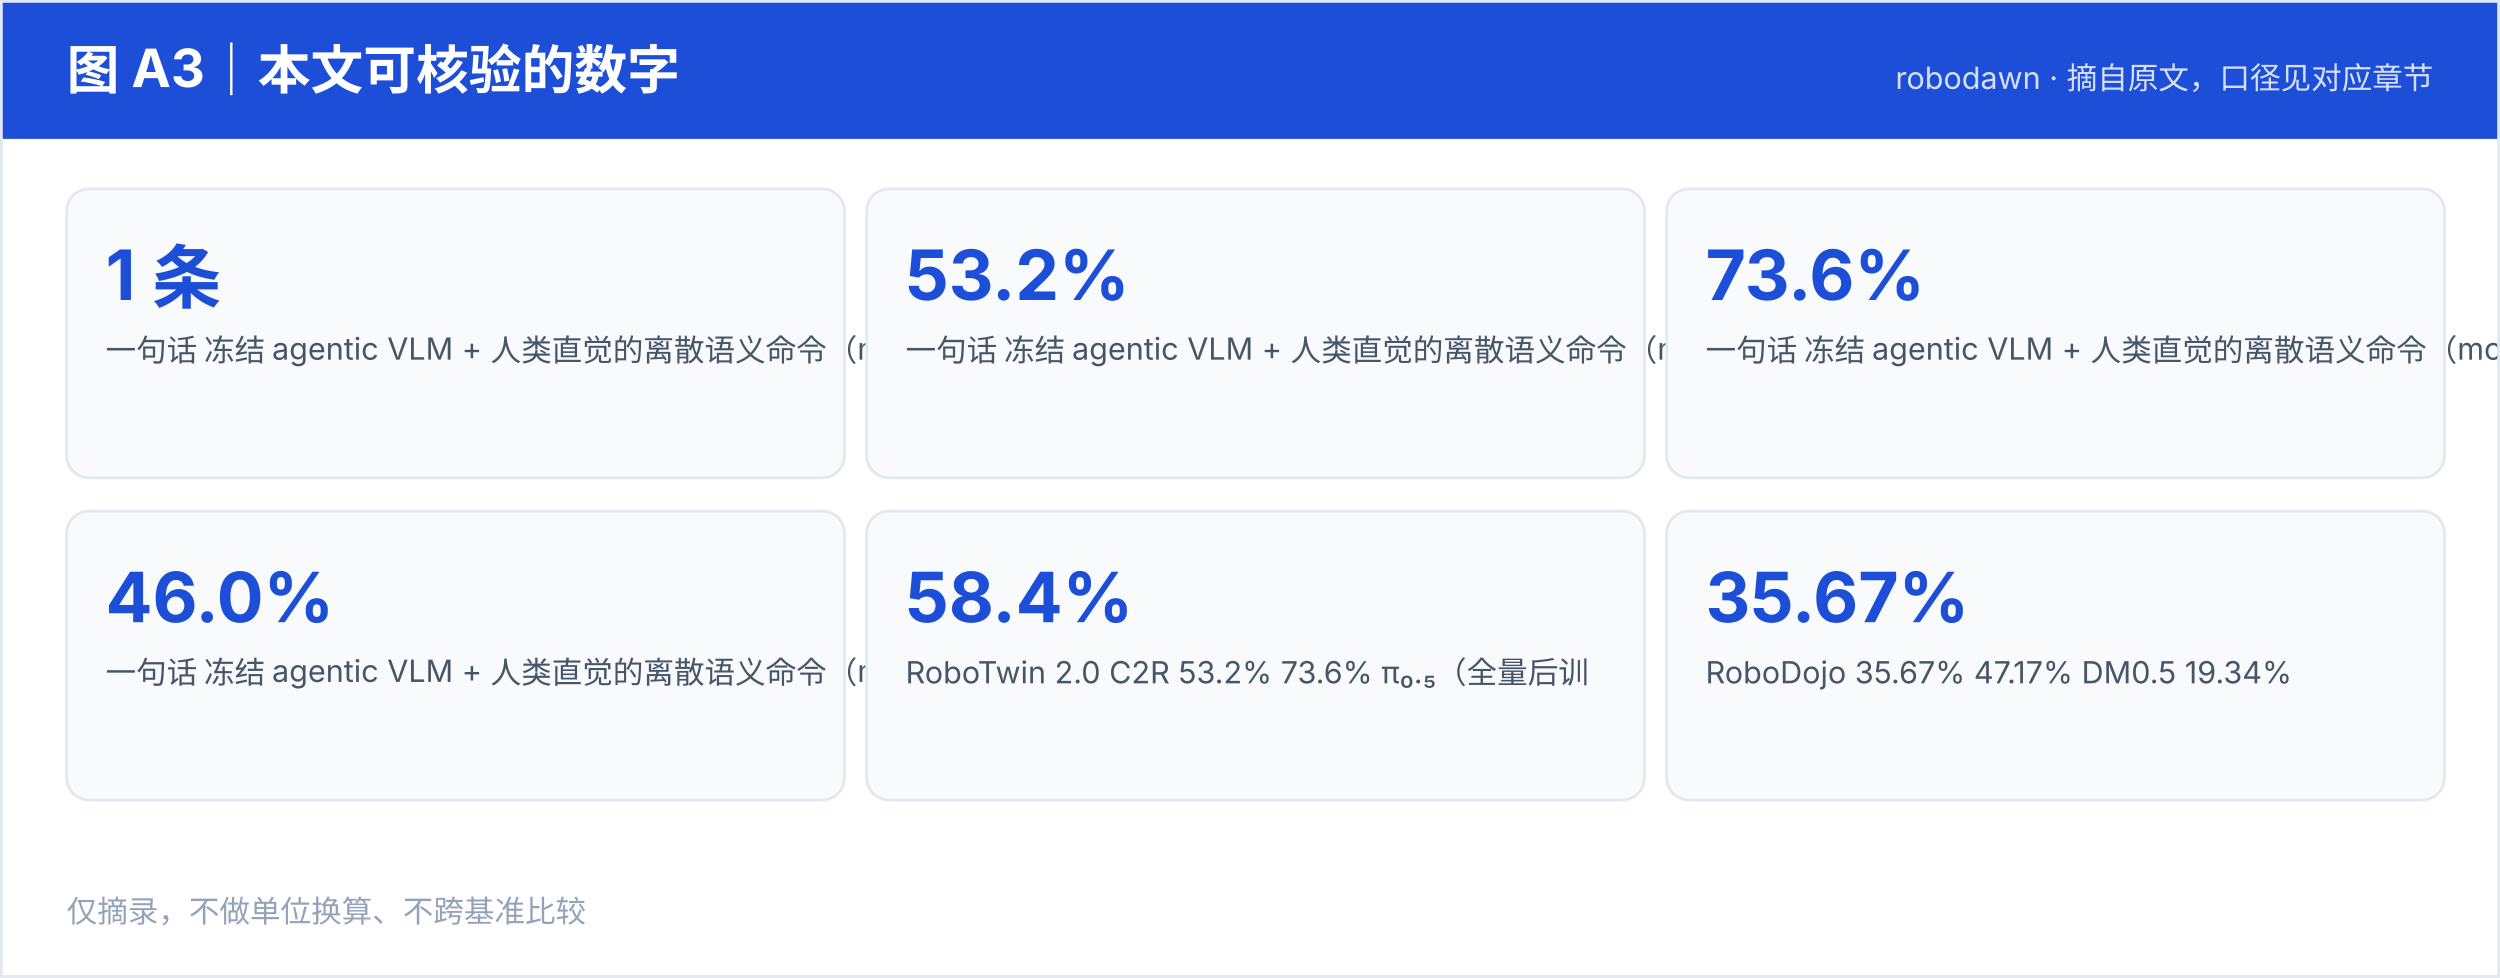
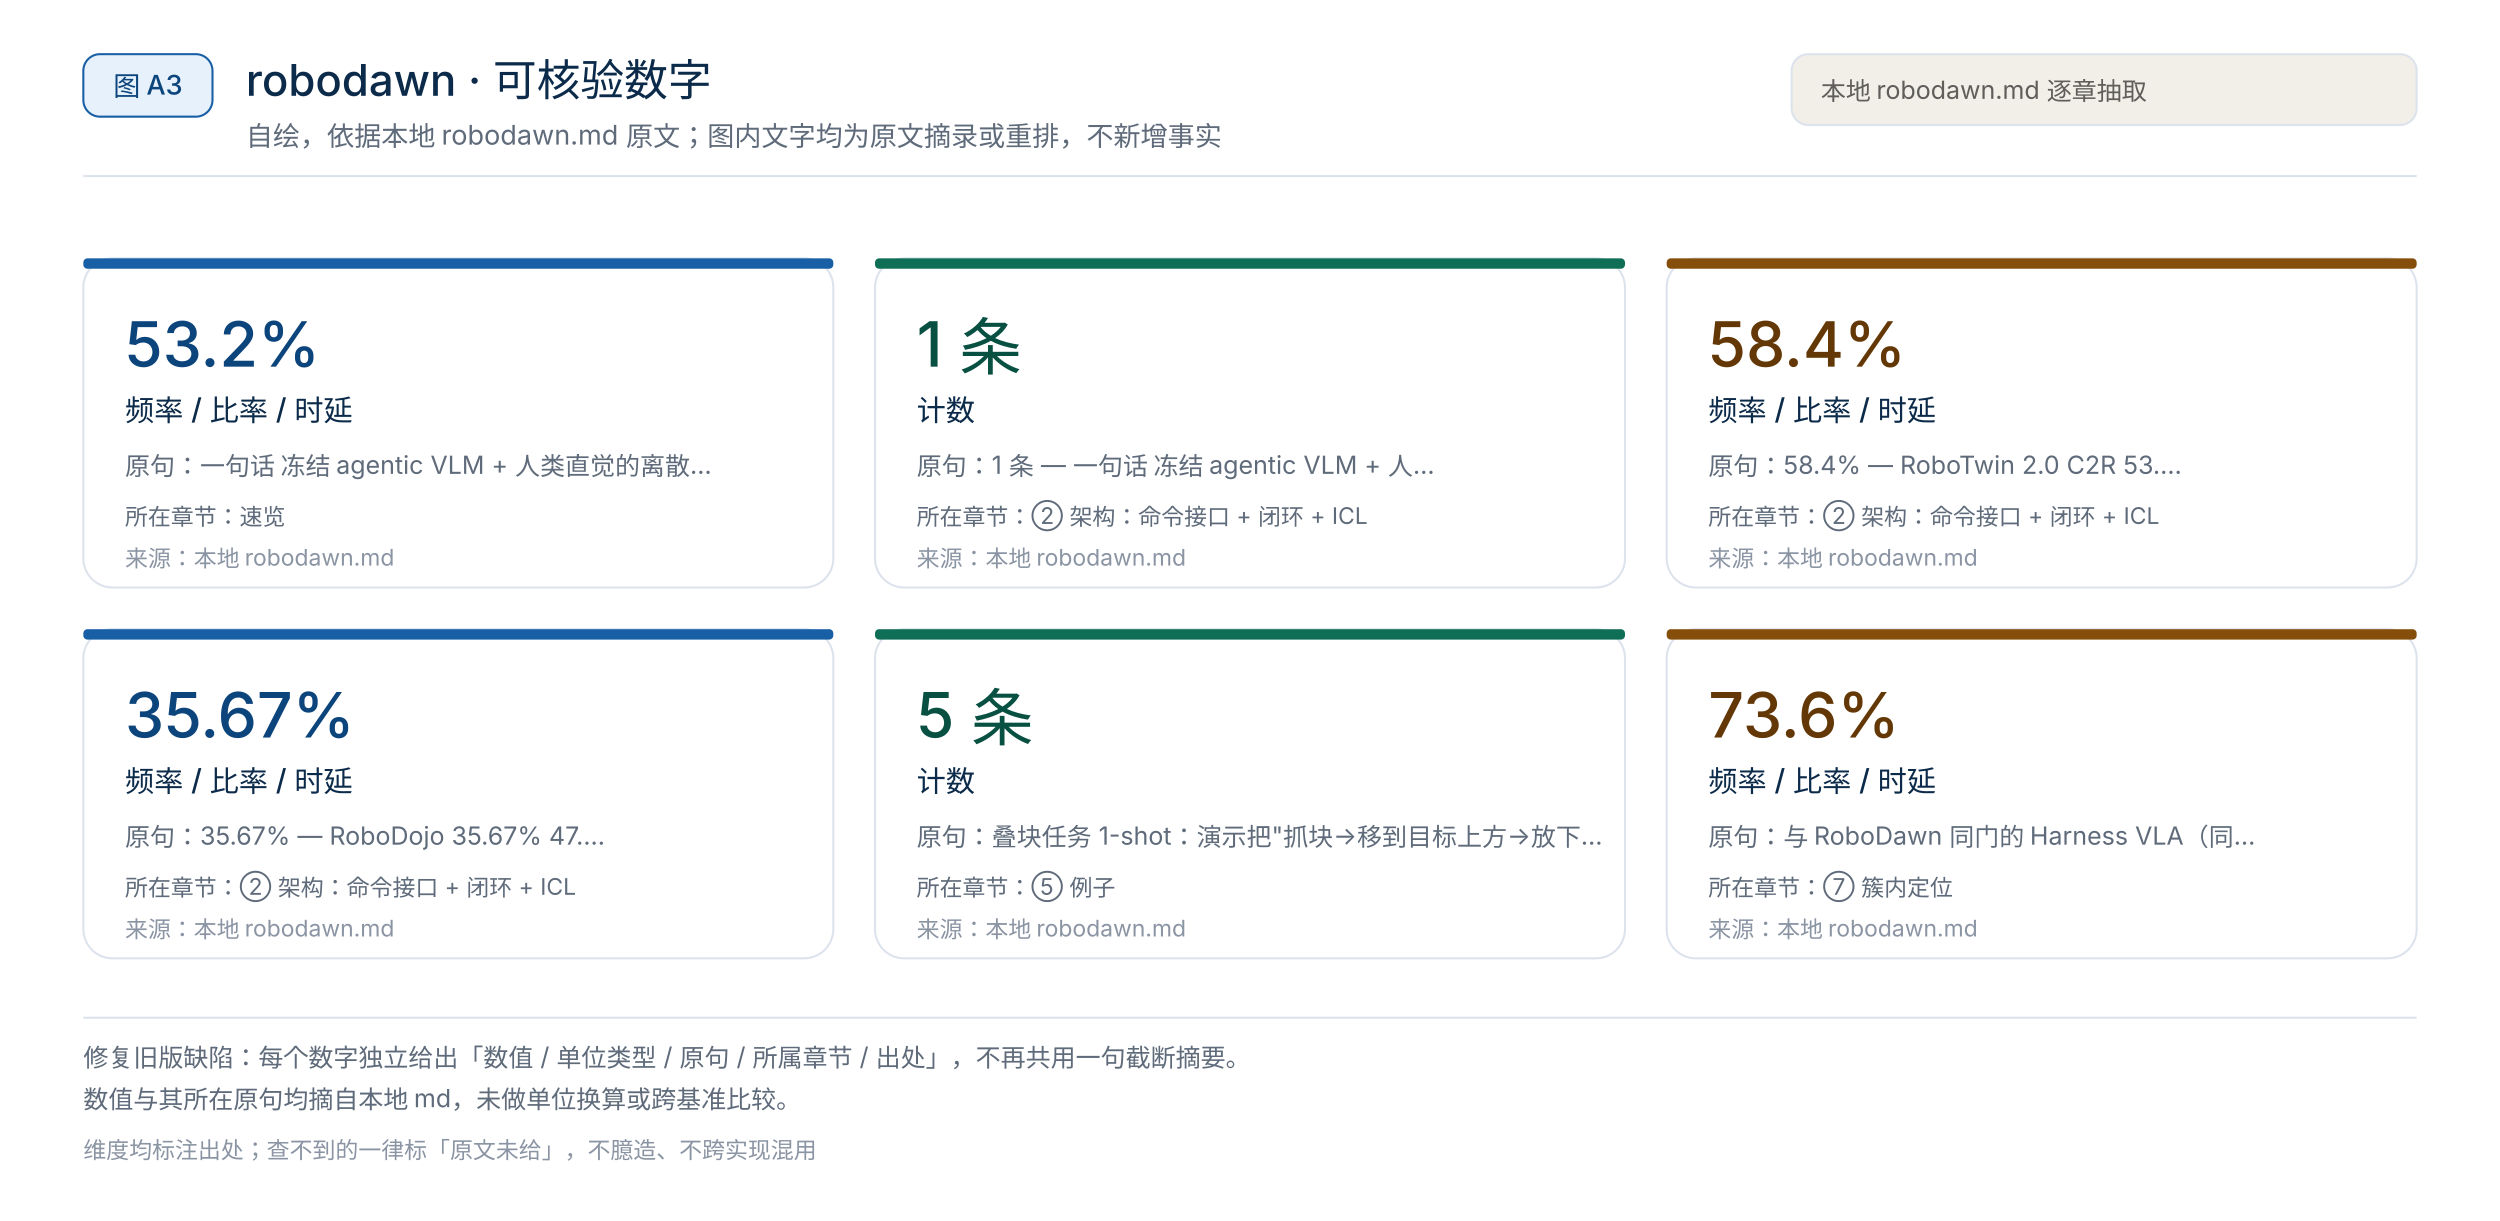
- <svg xmlns="http://www.w3.org/2000/svg" viewBox="0 0 900 352" width="900" height="352" font-family="PingFang SC, -apple-system, BlinkMacSystemFont, Microsoft YaHei, sans-serif">
-   <rect width="900" height="352" fill="#ffffff" />
-   <rect x="0" y="0" width="900" height="50" fill="#1d4ed8" />
-   <text x="24" y="32" font-size="19" fill="#ffffff" font-weight="700" text-anchor="start">图 A3｜本文可核验的数字</text>
-   <text x="876" y="32" font-size="11" fill="#ffffff" font-weight="400" text-anchor="end" opacity="0.82">robodawn · 摘自原文，口径见对应章节</text>
-   <rect x="24" y="68" width="280" height="104" rx="8" fill="#f8fafc" stroke="#e2e8f0" />
-   <text x="38" y="108" font-size="25" fill="#1d4ed8" font-weight="700" text-anchor="start">1 条</text>
-   <text x="38" y="130" font-size="11" fill="#475569" font-weight="400" text-anchor="start">一句话 冻结 agentic VLM + 人类直觉的离散语义命令（move/</text>
-   <rect x="312" y="68" width="280" height="104" rx="8" fill="#f8fafc" stroke="#e2e8f0" />
-   <text x="326" y="108" font-size="25" fill="#1d4ed8" font-weight="700" text-anchor="start">53.2%</text>
-   <text x="326" y="130" font-size="11" fill="#475569" font-weight="400" text-anchor="start">一句话 冻结 agentic VLM + 人类直觉的离散语义命令（move/</text>
-   <rect x="600" y="68" width="280" height="104" rx="8" fill="#f8fafc" stroke="#e2e8f0" />
-   <text x="614" y="108" font-size="25" fill="#1d4ed8" font-weight="700" text-anchor="start">73.6%</text>
-   <text x="614" y="130" font-size="11" fill="#475569" font-weight="400" text-anchor="start">一句话 冻结 agentic VLM + 人类直觉的离散语义命令（move/</text>
-   <rect x="24" y="184" width="280" height="104" rx="8" fill="#f8fafc" stroke="#e2e8f0" />
-   <text x="38" y="224" font-size="25" fill="#1d4ed8" font-weight="700" text-anchor="start">46.0%</text>
-   <text x="38" y="246" font-size="11" fill="#475569" font-weight="400" text-anchor="start">一句话 冻结 agentic VLM + 人类直觉的离散语义命令（move/</text>
-   <rect x="312" y="184" width="280" height="104" rx="8" fill="#f8fafc" stroke="#e2e8f0" />
-   <text x="326" y="224" font-size="25" fill="#1d4ed8" font-weight="700" text-anchor="start">58.4%</text>
-   <text x="326" y="246" font-size="11" fill="#475569" font-weight="400" text-anchor="start">RoboTwin 2.0 C2R 53.2% 73.6% π₀.₅（全量后训</text>
-   <rect x="600" y="184" width="280" height="104" rx="8" fill="#f8fafc" stroke="#e2e8f0" />
-   <text x="614" y="224" font-size="25" fill="#1d4ed8" font-weight="700" text-anchor="start">35.67%</text>
-   <text x="614" y="246" font-size="11" fill="#475569" font-weight="400" text-anchor="start">RoboDojo 35.67% 47.17% DM0.5 19.34%</text>
-   <text x="24" y="332" font-size="11" fill="#94a3b8" font-weight="400" text-anchor="start">仅摘录，不做单位换算、不跨基准比较</text>
-   <rect x="0.5" y="0.5" width="899" height="351" fill="none" stroke="#e2e8f0" />
+ <svg xmlns="http://www.w3.org/2000/svg" width="1200" height="586" viewBox="0 0 1200 586" role="img">
+   <defs>
+     <marker id="arrow" viewBox="0 0 10 10" refX="8" refY="5" markerWidth="6" markerHeight="6" orient="auto-start-reverse">
+       <path d="M2 1L8 5L2 9" fill="none" stroke="#185FA5" stroke-width="1.6" stroke-linecap="round" stroke-linejoin="round" />
+     </marker>
+   </defs>
+   <rect x="0" y="0" width="1200" height="586" rx="0" fill="#FFFFFF" stroke="#FFFFFF" stroke-width="1" />
+   <text x="118" y="46" font-family="-apple-system,BlinkMacSystemFont,'PingFang SC','Microsoft YaHei',sans-serif" font-size="21" font-weight="500" fill="#0C2B4A" text-anchor="start">robodawn · 可核验数字</text>
+   <text x="118" y="70" font-family="-apple-system,BlinkMacSystemFont,'PingFang SC','Microsoft YaHei',sans-serif" font-size="13" font-weight="400" fill="#5F6B7A" text-anchor="start">自绘，依据本地 robodawn.md 原文；图内文字均为原文摘录或重排，不新增事实</text>
+   <rect x="40" y="84" width="1120" height="1" rx="0" fill="#DDE3EC" stroke="#DDE3EC" stroke-width="0" />
+   <rect x="860" y="26" width="300" height="34" rx="8" fill="#F1EFE8" stroke="#DDE3EC" stroke-width="1" />
+   <text x="874" y="48" font-family="-apple-system,BlinkMacSystemFont,'PingFang SC','Microsoft YaHei',sans-serif" font-size="12" font-weight="400" fill="#5F5E5A" text-anchor="start">本地 robodawn.md 逐章抽取</text>
+   <rect x="40" y="26" width="62" height="30" rx="8" fill="#E6F1FB" stroke="#185FA5" stroke-width="1" />
+   <text x="71" y="46" font-family="-apple-system,BlinkMacSystemFont,'PingFang SC','Microsoft YaHei',sans-serif" font-size="13" font-weight="500" fill="#0C447C" text-anchor="middle">图 A3</text>
+   <rect x="40" y="124" width="360" height="158" rx="14" fill="#FFFFFF" stroke="#DDE3EC" stroke-width="1" />
+   <rect x="40" y="124" width="360" height="5" rx="2" fill="#185FA5" stroke="#185FA5" stroke-width="0" />
+   <text x="60" y="176" font-family="-apple-system,BlinkMacSystemFont,'PingFang SC','Microsoft YaHei',sans-serif" font-size="30" font-weight="500" fill="#0C447C" text-anchor="start">53.2%</text>
+   <text x="60" y="202" font-family="-apple-system,BlinkMacSystemFont,'PingFang SC','Microsoft YaHei',sans-serif" font-size="14" font-weight="500" fill="#0C2B4A" text-anchor="start">频率 / 比率 / 时延</text>
+   <text x="60" y="228" font-family="-apple-system,BlinkMacSystemFont,'PingFang SC','Microsoft YaHei',sans-serif" font-size="12" font-weight="400" fill="#5F6B7A" text-anchor="start">原句：一句话 冻结 agentic VLM + 人类直觉的离散…</text>
+   <text x="60" y="252" font-family="-apple-system,BlinkMacSystemFont,'PingFang SC','Microsoft YaHei',sans-serif" font-size="11" font-weight="400" fill="#5F6B7A" text-anchor="start">所在章节：速览</text>
+   <text x="60" y="272" font-family="-apple-system,BlinkMacSystemFont,'PingFang SC','Microsoft YaHei',sans-serif" font-size="11" font-weight="400" fill="#8A94A3" text-anchor="start">来源：本地 robodawn.md</text>
+   <rect x="420" y="124" width="360" height="158" rx="14" fill="#FFFFFF" stroke="#DDE3EC" stroke-width="1" />
+   <rect x="420" y="124" width="360" height="5" rx="2" fill="#0F6E56" stroke="#0F6E56" stroke-width="0" />
+   <text x="440" y="176" font-family="-apple-system,BlinkMacSystemFont,'PingFang SC','Microsoft YaHei',sans-serif" font-size="30" font-weight="500" fill="#085041" text-anchor="start">1 条</text>
+   <text x="440" y="202" font-family="-apple-system,BlinkMacSystemFont,'PingFang SC','Microsoft YaHei',sans-serif" font-size="14" font-weight="500" fill="#0C2B4A" text-anchor="start">计数</text>
+   <text x="440" y="228" font-family="-apple-system,BlinkMacSystemFont,'PingFang SC','Microsoft YaHei',sans-serif" font-size="12" font-weight="400" fill="#5F6B7A" text-anchor="start">原句：1 条 — 一句话 冻结 agentic VLM + 人…</text>
+   <text x="440" y="252" font-family="-apple-system,BlinkMacSystemFont,'PingFang SC','Microsoft YaHei',sans-serif" font-size="11" font-weight="400" fill="#5F6B7A" text-anchor="start">所在章节：② 架构：命令接口 + 闭环 + ICL</text>
+   <text x="440" y="272" font-family="-apple-system,BlinkMacSystemFont,'PingFang SC','Microsoft YaHei',sans-serif" font-size="11" font-weight="400" fill="#8A94A3" text-anchor="start">来源：本地 robodawn.md</text>
+   <rect x="800" y="124" width="360" height="158" rx="14" fill="#FFFFFF" stroke="#DDE3EC" stroke-width="1" />
+   <rect x="800" y="124" width="360" height="5" rx="2" fill="#854F0B" stroke="#854F0B" stroke-width="0" />
+   <text x="820" y="176" font-family="-apple-system,BlinkMacSystemFont,'PingFang SC','Microsoft YaHei',sans-serif" font-size="30" font-weight="500" fill="#633806" text-anchor="start">58.4%</text>
+   <text x="820" y="202" font-family="-apple-system,BlinkMacSystemFont,'PingFang SC','Microsoft YaHei',sans-serif" font-size="14" font-weight="500" fill="#0C2B4A" text-anchor="start">频率 / 比率 / 时延</text>
+   <text x="820" y="228" font-family="-apple-system,BlinkMacSystemFont,'PingFang SC','Microsoft YaHei',sans-serif" font-size="12" font-weight="400" fill="#5F6B7A" text-anchor="start">原句：58.4% — RoboTwin 2.0 C2R 53.…</text>
+   <text x="820" y="252" font-family="-apple-system,BlinkMacSystemFont,'PingFang SC','Microsoft YaHei',sans-serif" font-size="11" font-weight="400" fill="#5F6B7A" text-anchor="start">所在章节：② 架构：命令接口 + 闭环 + ICL</text>
+   <text x="820" y="272" font-family="-apple-system,BlinkMacSystemFont,'PingFang SC','Microsoft YaHei',sans-serif" font-size="11" font-weight="400" fill="#8A94A3" text-anchor="start">来源：本地 robodawn.md</text>
+   <rect x="40" y="302" width="360" height="158" rx="14" fill="#FFFFFF" stroke="#DDE3EC" stroke-width="1" />
+   <rect x="40" y="302" width="360" height="5" rx="2" fill="#185FA5" stroke="#185FA5" stroke-width="0" />
+   <text x="60" y="354" font-family="-apple-system,BlinkMacSystemFont,'PingFang SC','Microsoft YaHei',sans-serif" font-size="30" font-weight="500" fill="#0C447C" text-anchor="start">35.67%</text>
+   <text x="60" y="380" font-family="-apple-system,BlinkMacSystemFont,'PingFang SC','Microsoft YaHei',sans-serif" font-size="14" font-weight="500" fill="#0C2B4A" text-anchor="start">频率 / 比率 / 时延</text>
+   <text x="60" y="406" font-family="-apple-system,BlinkMacSystemFont,'PingFang SC','Microsoft YaHei',sans-serif" font-size="12" font-weight="400" fill="#5F6B7A" text-anchor="start">原句：35.67% — RoboDojo 35.67% 47.…</text>
+   <text x="60" y="430" font-family="-apple-system,BlinkMacSystemFont,'PingFang SC','Microsoft YaHei',sans-serif" font-size="11" font-weight="400" fill="#5F6B7A" text-anchor="start">所在章节：② 架构：命令接口 + 闭环 + ICL</text>
+   <text x="60" y="450" font-family="-apple-system,BlinkMacSystemFont,'PingFang SC','Microsoft YaHei',sans-serif" font-size="11" font-weight="400" fill="#8A94A3" text-anchor="start">来源：本地 robodawn.md</text>
+   <rect x="420" y="302" width="360" height="158" rx="14" fill="#FFFFFF" stroke="#DDE3EC" stroke-width="1" />
+   <rect x="420" y="302" width="360" height="5" rx="2" fill="#0F6E56" stroke="#0F6E56" stroke-width="0" />
+   <text x="440" y="354" font-family="-apple-system,BlinkMacSystemFont,'PingFang SC','Microsoft YaHei',sans-serif" font-size="30" font-weight="500" fill="#085041" text-anchor="start">5 条</text>
+   <text x="440" y="380" font-family="-apple-system,BlinkMacSystemFont,'PingFang SC','Microsoft YaHei',sans-serif" font-size="14" font-weight="500" fill="#0C2B4A" text-anchor="start">计数</text>
+   <text x="440" y="406" font-family="-apple-system,BlinkMacSystemFont,'PingFang SC','Microsoft YaHei',sans-serif" font-size="12" font-weight="400" fill="#5F6B7A" text-anchor="start">原句：叠块任务 1-shot：演示把"抓块→移到目标上方→放下…</text>
+   <text x="440" y="430" font-family="-apple-system,BlinkMacSystemFont,'PingFang SC','Microsoft YaHei',sans-serif" font-size="11" font-weight="400" fill="#5F6B7A" text-anchor="start">所在章节：⑤ 例子</text>
+   <text x="440" y="450" font-family="-apple-system,BlinkMacSystemFont,'PingFang SC','Microsoft YaHei',sans-serif" font-size="11" font-weight="400" fill="#8A94A3" text-anchor="start">来源：本地 robodawn.md</text>
+   <rect x="800" y="302" width="360" height="158" rx="14" fill="#FFFFFF" stroke="#DDE3EC" stroke-width="1" />
+   <rect x="800" y="302" width="360" height="5" rx="2" fill="#854F0B" stroke="#854F0B" stroke-width="0" />
+   <text x="820" y="354" font-family="-apple-system,BlinkMacSystemFont,'PingFang SC','Microsoft YaHei',sans-serif" font-size="30" font-weight="500" fill="#633806" text-anchor="start">73.6%</text>
+   <text x="820" y="380" font-family="-apple-system,BlinkMacSystemFont,'PingFang SC','Microsoft YaHei',sans-serif" font-size="14" font-weight="500" fill="#0C2B4A" text-anchor="start">频率 / 比率 / 时延</text>
+   <text x="820" y="406" font-family="-apple-system,BlinkMacSystemFont,'PingFang SC','Microsoft YaHei',sans-serif" font-size="12" font-weight="400" fill="#5F6B7A" text-anchor="start">原句：与 RoboDawn 同门的 Harness VLA（同…</text>
+   <text x="820" y="430" font-family="-apple-system,BlinkMacSystemFont,'PingFang SC','Microsoft YaHei',sans-serif" font-size="11" font-weight="400" fill="#5F6B7A" text-anchor="start">所在章节：⑦ 簇内定位</text>
+   <text x="820" y="450" font-family="-apple-system,BlinkMacSystemFont,'PingFang SC','Microsoft YaHei',sans-serif" font-size="11" font-weight="400" fill="#8A94A3" text-anchor="start">来源：本地 robodawn.md</text>
+   <rect x="40" y="488" width="1120" height="1" rx="0" fill="#DDE3EC" stroke="#DDE3EC" stroke-width="0" />
+   <text x="40" y="512" font-family="-apple-system,BlinkMacSystemFont,'PingFang SC','Microsoft YaHei',sans-serif" font-size="12" font-weight="400" fill="#5F6B7A" text-anchor="start">修复旧版缺陷：每个数字独立给出「数值 / 单位类型 / 原句 / 所属章节 / 出处」，不再共用一句截断摘要。</text>
+   <text x="40" y="532" font-family="-apple-system,BlinkMacSystemFont,'PingFang SC','Microsoft YaHei',sans-serif" font-size="12" font-weight="400" fill="#5F6B7A" text-anchor="start">数值与其所在原句均摘自本地 md，未做单位换算或跨基准比较。</text>
+   <text x="40" y="556" font-family="-apple-system,BlinkMacSystemFont,'PingFang SC','Microsoft YaHei',sans-serif" font-size="11" font-weight="400" fill="#8A94A3" text-anchor="start">维度均标注出处；查不到的一律标「原文未给」，不臆造、不跨实现混用</text>
</svg>
